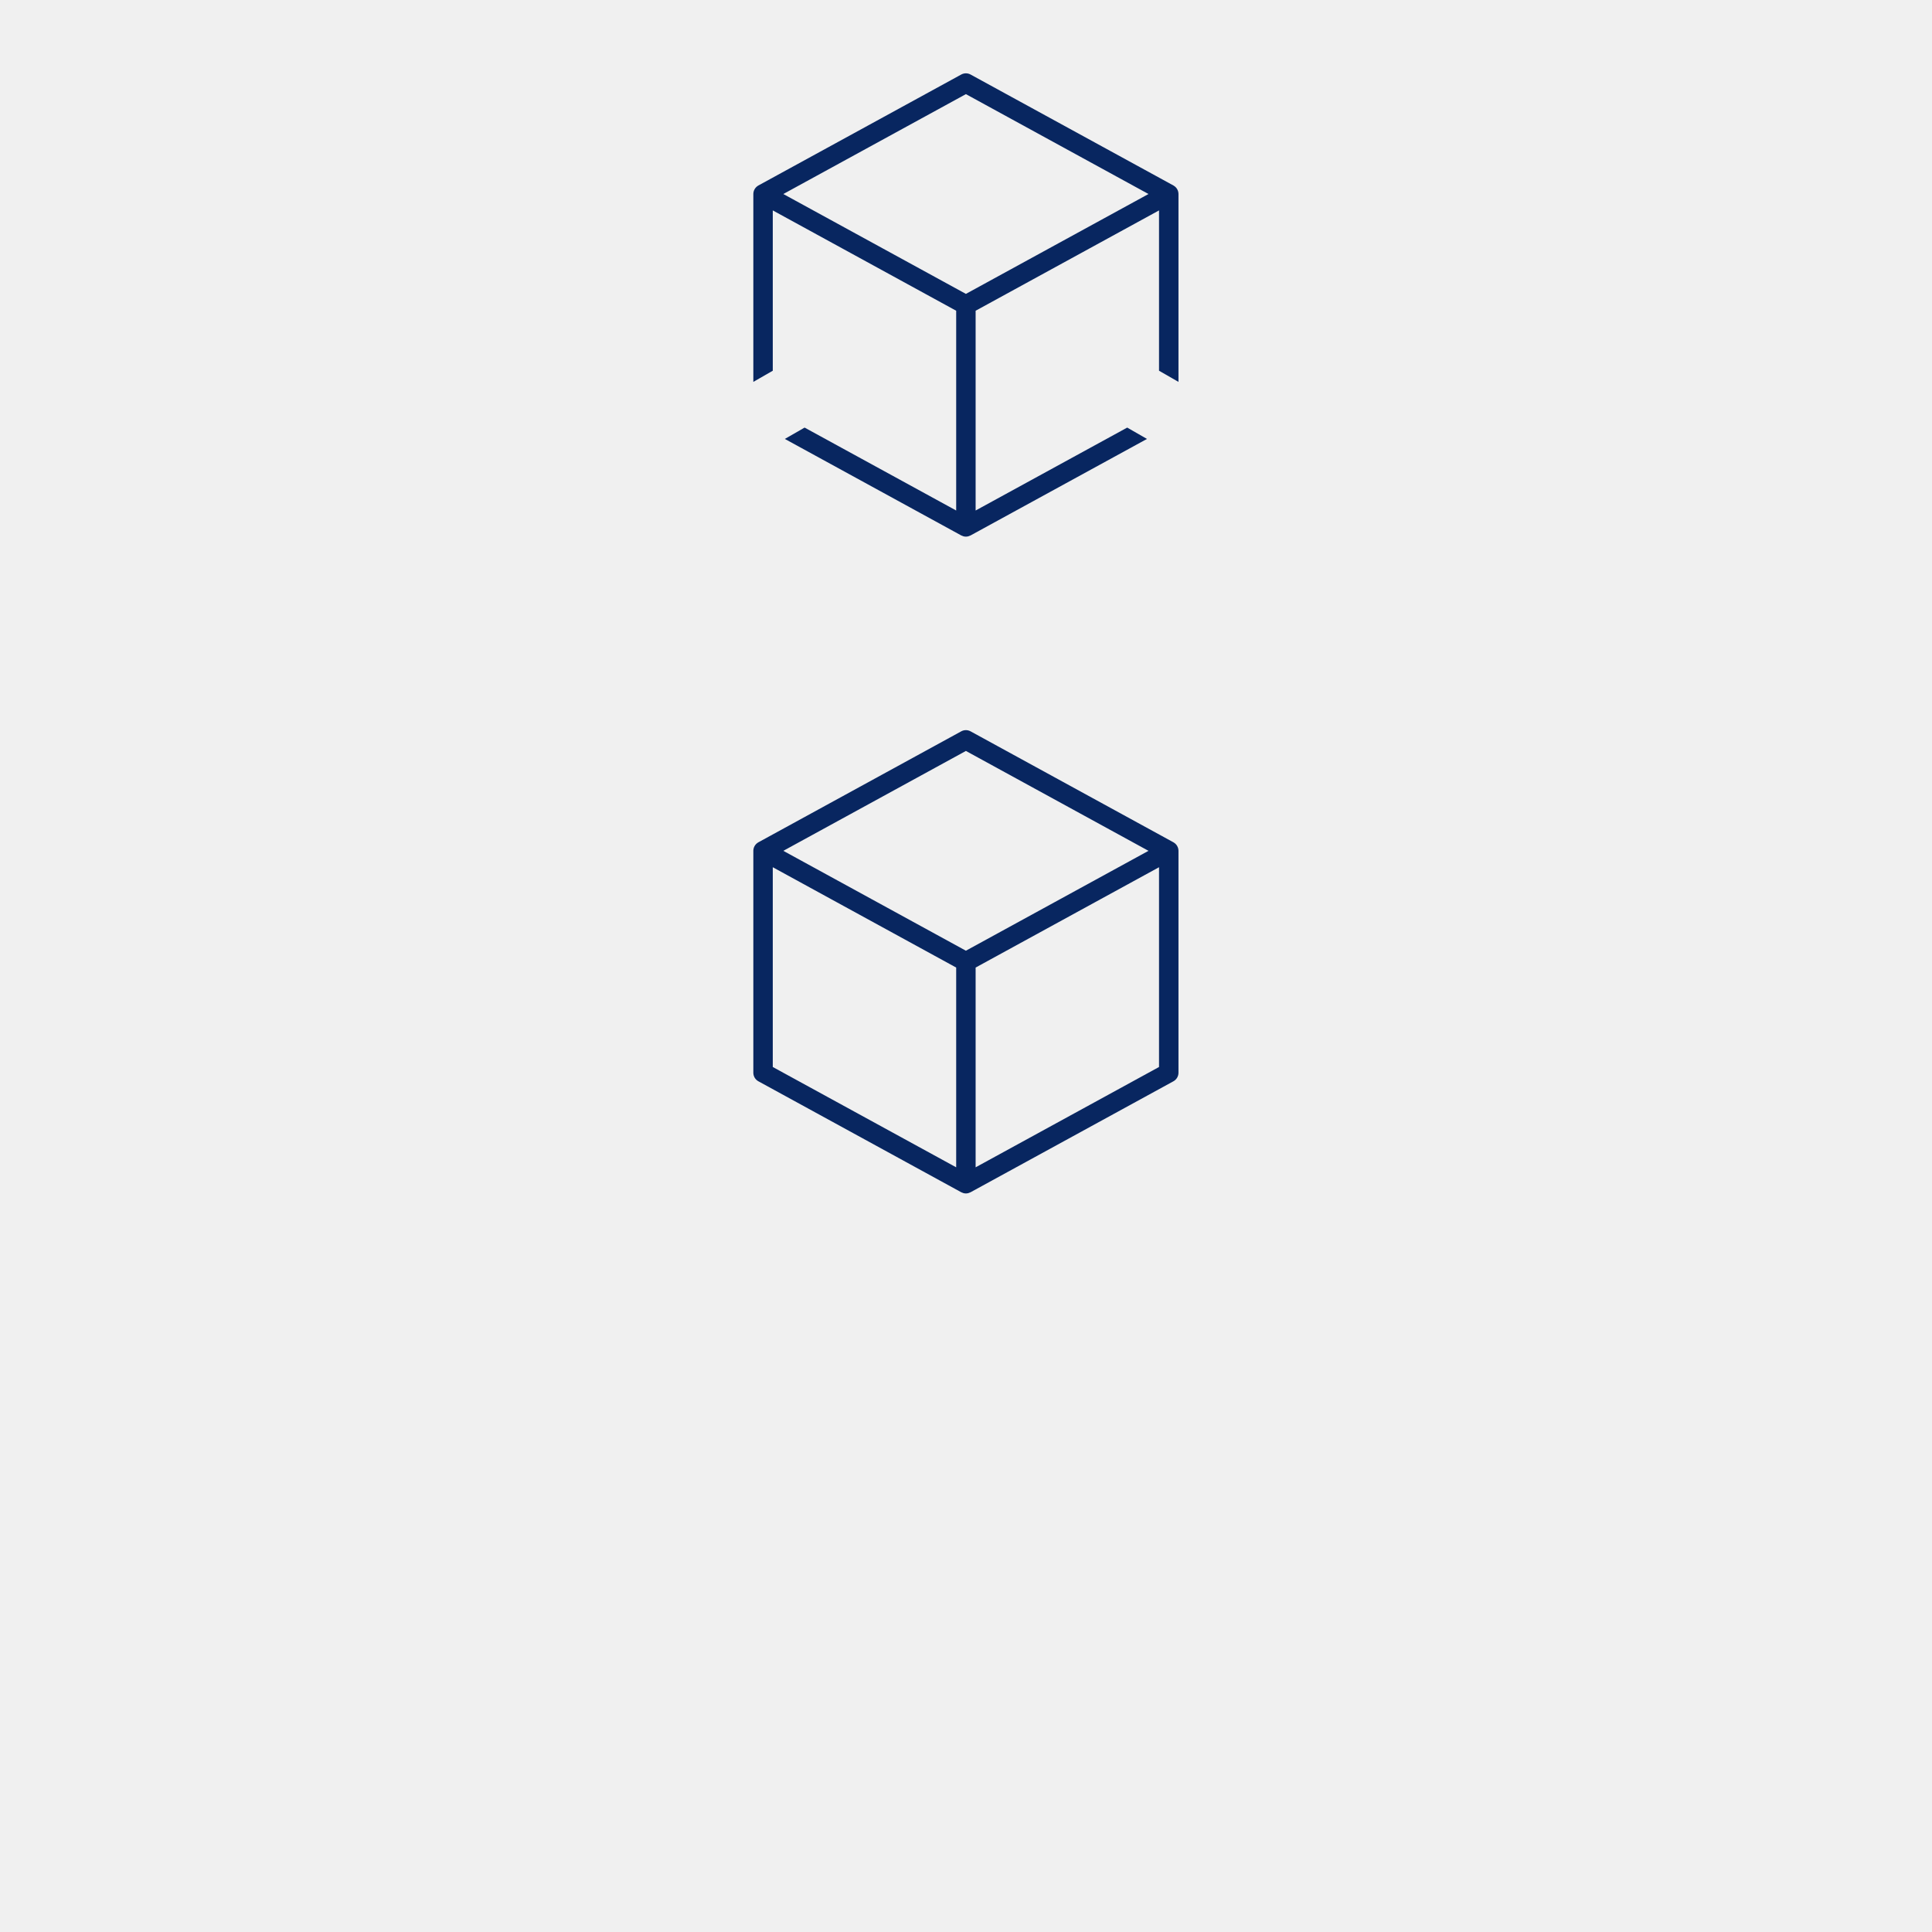
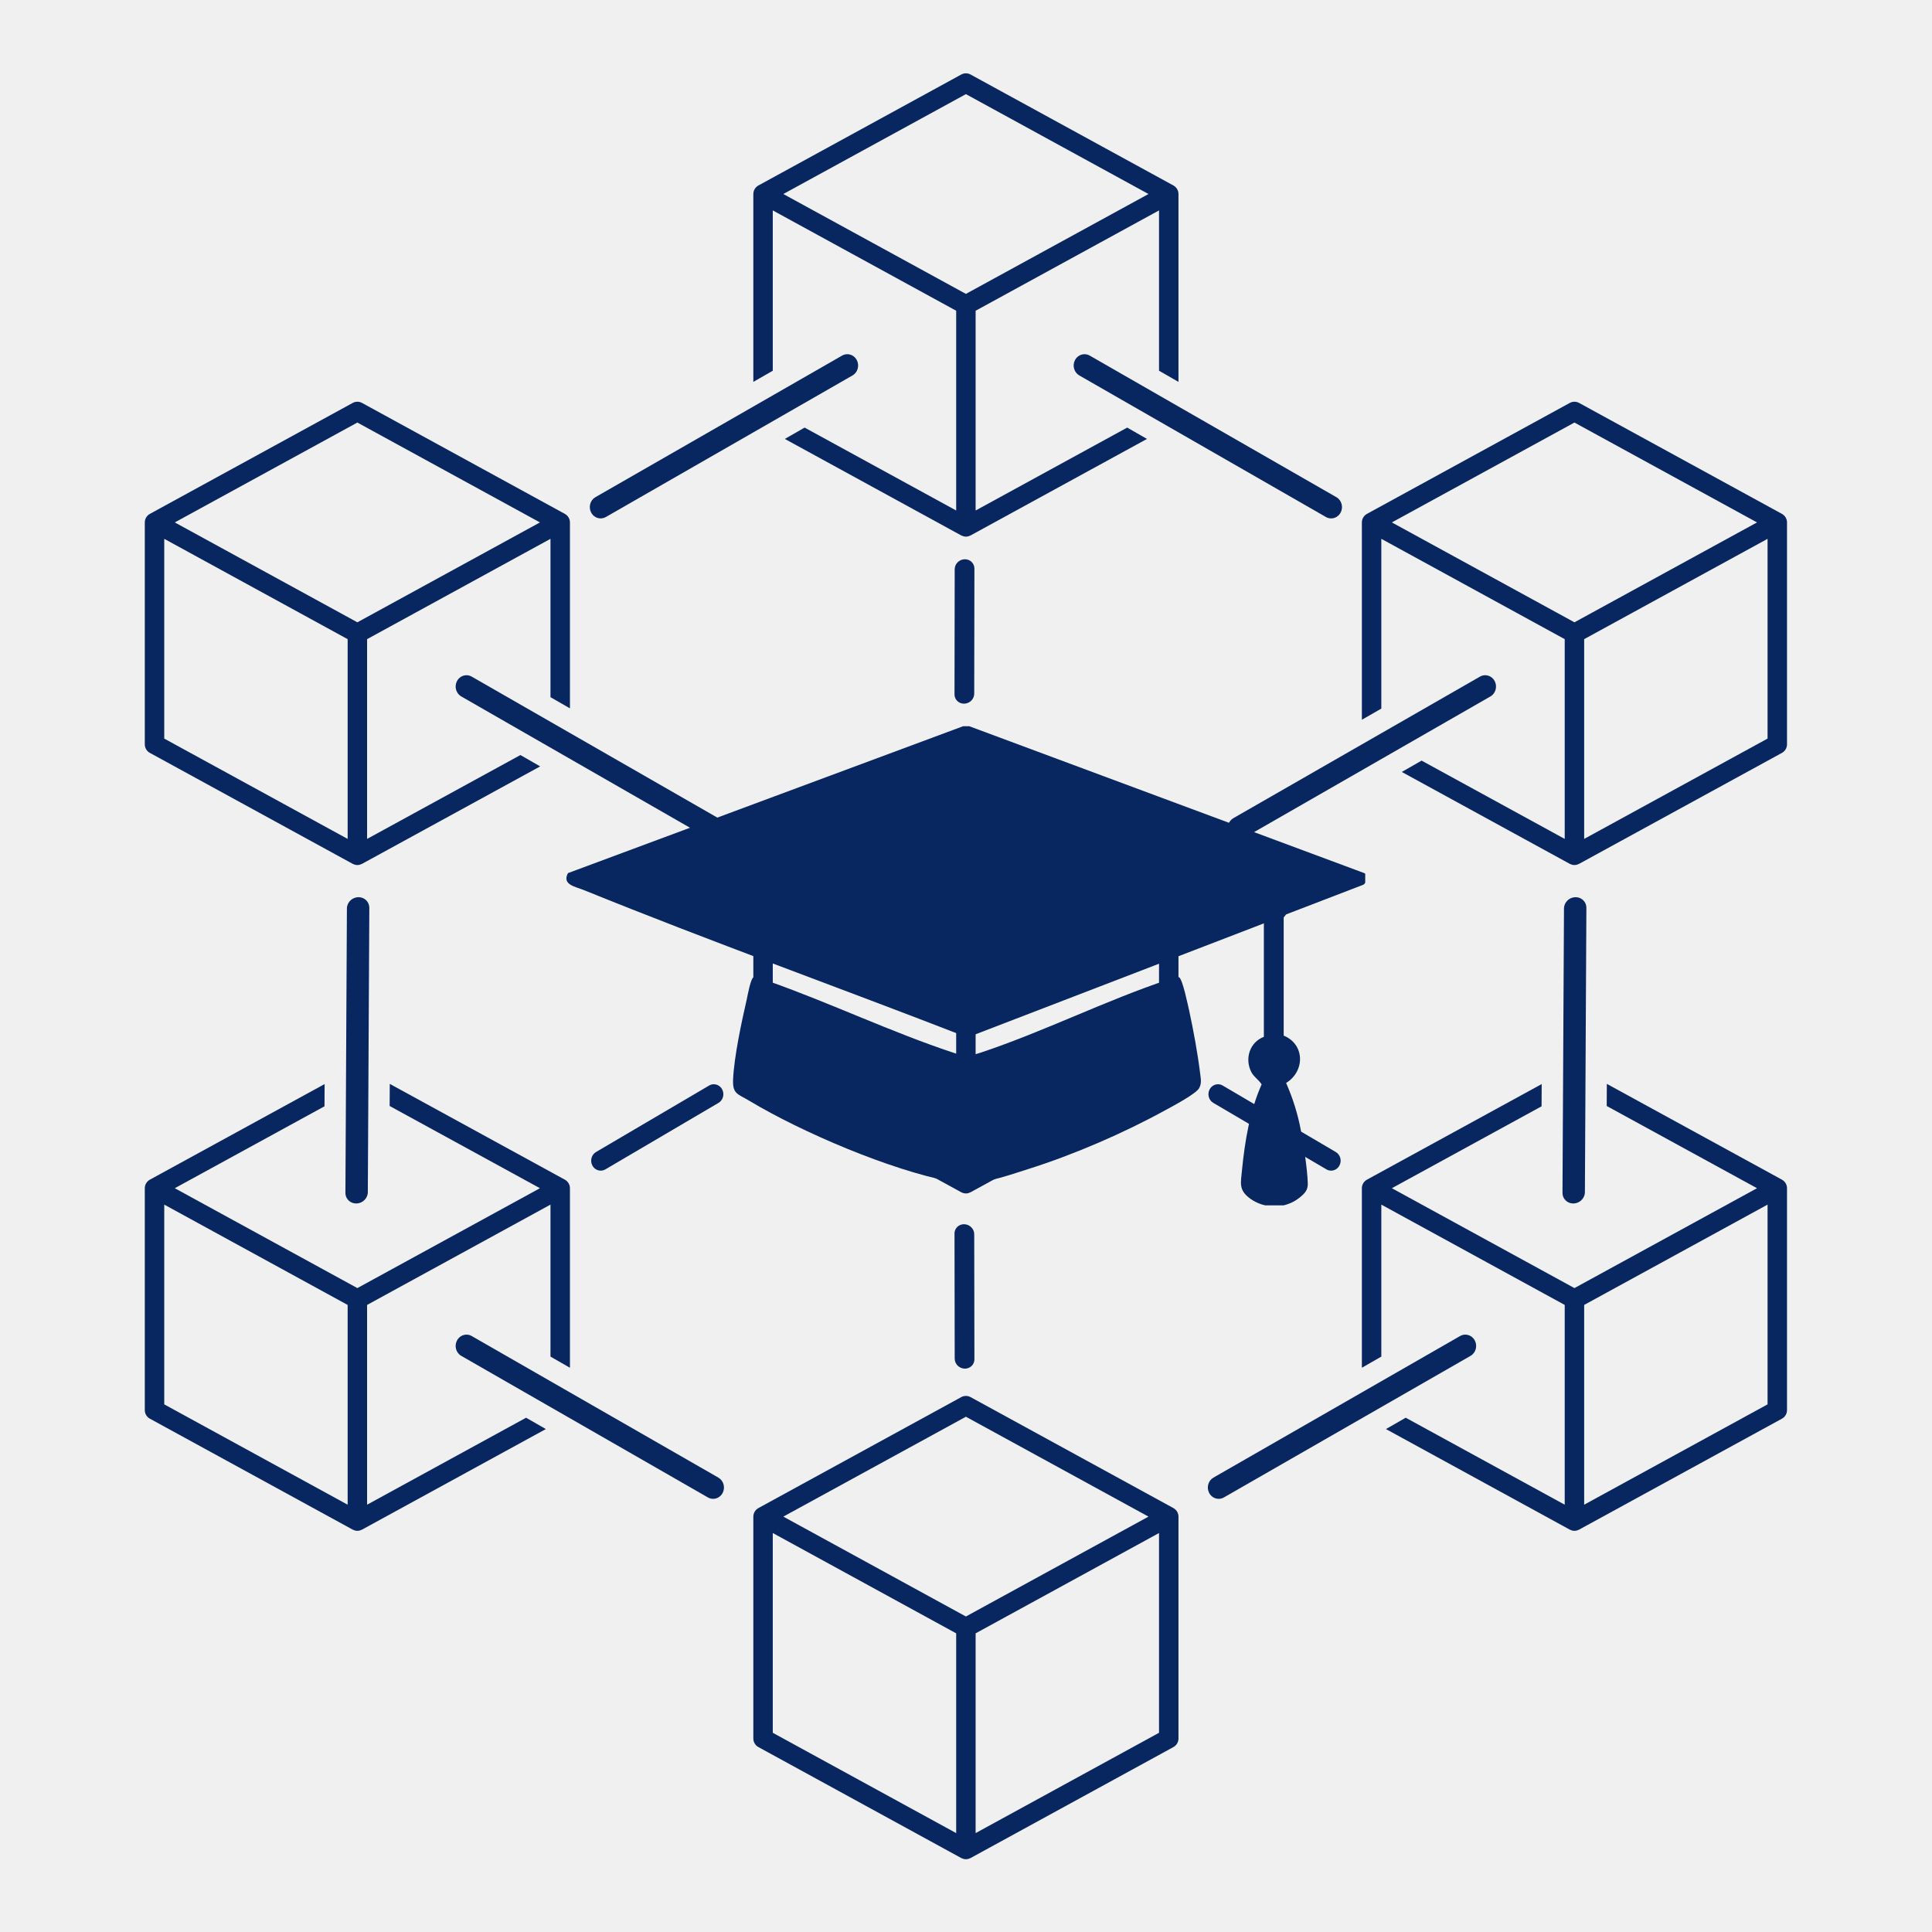
- <svg xmlns="http://www.w3.org/2000/svg" viewBox="0 0 1500 1500" width="32" height="32">
-   <style>
-     .logo-fill { fill: #082660; }
-     @media (prefers-color-scheme: dark) {
-       .logo-fill { fill: #FFFFFF; }
-     }
-   </style>
-   <path class="logo-fill" d="M 749.926 73.082 L 891.684 150.633 L 749.926 228.176 L 608.168 150.633 Z M 599.984 163.363 L 645.941 188.504 L 742.375 241.258 L 742.375 396.352 L 624.691 331.977 L 609.344 340.785 L 746.305 415.715 C 746.375 415.754 746.453 415.766 746.531 415.801 C 746.816 415.93 747.109 416.039 747.406 416.148 C 747.609 416.215 747.797 416.328 748.008 416.383 C 748.637 416.547 749.281 416.637 749.926 416.637 C 750.57 416.637 751.215 416.547 751.84 416.383 C 752.047 416.328 752.242 416.215 752.445 416.148 C 752.742 416.039 753.031 415.93 753.316 415.801 C 753.391 415.766 753.477 415.754 753.547 415.715 L 890.508 340.785 L 875.16 331.977 L 757.473 396.352 L 757.473 241.258 L 845.531 193.086 L 899.867 163.363 L 899.867 287.828 L 914.965 296.496 L 914.965 150.633 C 914.965 149.98 914.871 149.348 914.711 148.738 C 914.711 148.711 914.707 148.688 914.703 148.664 C 914.543 148.07 914.301 147.512 914.012 146.984 C 913.988 146.941 913.973 146.898 913.949 146.863 C 913.652 146.352 913.293 145.875 912.883 145.445 C 912.836 145.398 912.801 145.359 912.762 145.313 C 912.352 144.902 911.879 144.535 911.371 144.219 C 911.332 144.195 911.305 144.16 911.262 144.137 C 911.242 144.125 911.211 144.121 911.188 144.109 C 911.137 144.074 911.094 144.035 911.039 144.008 L 753.547 57.859 C 751.293 56.621 748.559 56.621 746.305 57.859 L 588.816 144.008 C 588.758 144.035 588.715 144.074 588.66 144.109 C 588.633 144.121 588.609 144.125 588.586 144.137 C 588.547 144.16 588.52 144.195 588.48 144.219 C 587.973 144.535 587.5 144.902 587.09 145.313 C 587.047 145.359 587.016 145.398 586.973 145.445 C 586.563 145.875 586.199 146.352 585.902 146.863 C 585.879 146.898 585.863 146.941 585.84 146.977 C 585.547 147.512 585.309 148.07 585.148 148.664 C 585.145 148.688 585.145 148.711 585.137 148.738 C 584.977 149.348 584.887 149.98 584.887 150.633 L 584.887 296.496 L 599.984 287.828 L 599.984 163.363" />
-   <path class="logo-fill" d="M 749.926 583.031 L 891.684 660.582 L 749.926 738.129 L 608.168 660.582 Z M 914.703 658.617 C 914.543 658.023 914.301 657.457 914.012 656.934 C 913.988 656.895 913.973 656.848 913.949 656.813 C 913.652 656.297 913.293 655.828 912.883 655.395 C 912.836 655.348 912.801 655.305 912.762 655.262 C 912.352 654.848 911.879 654.48 911.371 654.168 C 911.332 654.145 911.305 654.109 911.262 654.09 C 911.242 654.07 911.211 654.07 911.188 654.055 C 911.137 654.027 911.094 653.984 911.039 653.957 L 753.547 567.805 C 751.293 566.57 748.559 566.57 746.305 567.805 L 588.816 653.957 C 588.758 653.984 588.715 654.027 588.66 654.055 C 588.641 654.07 588.609 654.07 588.586 654.09 C 588.547 654.109 588.52 654.145 588.48 654.168 C 587.973 654.48 587.5 654.848 587.09 655.262 C 587.047 655.305 587.016 655.348 586.973 655.395 C 586.559 655.828 586.199 656.301 585.902 656.813 C 585.879 656.848 585.863 656.887 585.84 656.93 C 585.547 657.457 585.309 658.023 585.148 658.617 C 585.145 658.637 585.145 658.66 585.137 658.691 C 584.977 659.301 584.887 659.934 584.887 660.582 L 584.887 832.887 C 584.887 835.645 586.391 838.188 588.816 839.512 L 746.305 925.66 C 746.375 925.703 746.453 925.715 746.531 925.75 C 746.816 925.883 747.109 925.988 747.406 926.094 C 747.609 926.168 747.797 926.273 748.008 926.332 C 748.637 926.496 749.281 926.59 749.926 926.59 C 750.57 926.59 751.215 926.496 751.84 926.332 C 752.047 926.273 752.242 926.168 752.445 926.094 C 752.742 925.988 753.031 925.883 753.316 925.75 C 753.391 925.715 753.477 925.703 753.547 925.66 L 911.039 839.512 C 913.457 838.188 914.965 835.645 914.965 832.887 L 914.965 660.582 C 914.965 659.934 914.871 659.301 914.711 658.691 C 914.711 658.66 914.707 658.637 914.703 658.617 M 899.867 828.41 L 757.473 906.301 L 757.473 751.207 L 850.188 700.488 L 899.867 673.316 Z M 599.984 673.316 L 644.797 697.832 L 742.375 751.207 L 742.375 906.301 L 599.984 828.41 Z" />
+ <svg xmlns="http://www.w3.org/2000/svg" width="2000" zoomAndPan="magnify" viewBox="0 0 1500 1500" height="2000" preserveAspectRatio="xMidYMid meet" version="1.0">
+   <defs>
+     <clipPath id="46a9830b0b">
+       <path d="M 584 56.586 L 915 56.586 L 915 417 L 584 417 Z M 584 56.586 " clip-rule="nonzero" />
+     </clipPath>
+     <clipPath id="5adfd8db28">
+       <path d="M 112.059 311 L 443 311 L 443 672 L 112.059 672 Z M 112.059 311 " clip-rule="nonzero" />
+     </clipPath>
+     <clipPath id="25d0f27b5e">
+       <path d="M 112.059 841 L 443 841 L 443 1189 L 112.059 1189 Z M 112.059 841 " clip-rule="nonzero" />
+     </clipPath>
+     <clipPath id="6aa53026d9">
+       <path d="M 584 1083 L 915 1083 L 915 1443.336 L 584 1443.336 Z M 584 1083 " clip-rule="nonzero" />
+     </clipPath>
+     <clipPath id="141b9deff7">
+       <path d="M 1057 311 L 1387.809 311 L 1387.809 672 L 1057 672 Z M 1057 311 " clip-rule="nonzero" />
+     </clipPath>
+     <clipPath id="c3c1a64961">
+       <path d="M 1057 841 L 1387.809 841 L 1387.809 1189 L 1057 1189 Z M 1057 841 " clip-rule="nonzero" />
+     </clipPath>
+     <clipPath id="29770131bf">
+       <path d="M 439.707 563.824 L 1059.957 563.824 L 1059.957 935.824 L 439.707 935.824 Z M 439.707 563.824 " clip-rule="nonzero" />
+     </clipPath>
+   </defs>
+   <g clip-path="url(#46a9830b0b)">
+     <path fill="#082660" d="M 749.926 73.082 L 891.684 150.633 L 749.926 228.176 L 608.168 150.633 Z M 599.984 163.363 L 645.941 188.504 L 742.375 241.258 L 742.375 396.352 L 624.691 331.977 L 609.344 340.785 L 746.305 415.715 C 746.375 415.754 746.453 415.766 746.531 415.801 C 746.816 415.93 747.109 416.039 747.406 416.148 C 747.609 416.215 747.797 416.328 748.008 416.383 C 748.637 416.547 749.281 416.637 749.926 416.637 C 750.57 416.637 751.215 416.547 751.84 416.383 C 752.047 416.328 752.242 416.215 752.445 416.148 C 752.742 416.039 753.031 415.93 753.316 415.801 C 753.391 415.766 753.477 415.754 753.547 415.715 L 890.508 340.785 L 875.16 331.977 L 757.473 396.352 L 757.473 241.258 L 845.531 193.086 L 899.867 163.363 L 899.867 287.828 L 914.965 296.496 L 914.965 150.633 C 914.965 149.98 914.871 149.348 914.711 148.738 C 914.711 148.711 914.707 148.688 914.703 148.664 C 914.543 148.07 914.301 147.512 914.012 146.984 C 913.988 146.941 913.973 146.898 913.949 146.863 C 913.652 146.352 913.293 145.875 912.883 145.445 C 912.836 145.398 912.801 145.359 912.762 145.312 C 912.352 144.902 911.879 144.535 911.371 144.219 C 911.332 144.195 911.305 144.16 911.262 144.137 C 911.242 144.125 911.211 144.121 911.188 144.109 C 911.137 144.074 911.094 144.035 911.039 144.008 L 753.547 57.859 C 751.293 56.621 748.559 56.621 746.305 57.859 L 588.816 144.008 C 588.758 144.035 588.715 144.074 588.66 144.109 C 588.633 144.121 588.609 144.125 588.586 144.137 C 588.547 144.16 588.52 144.195 588.48 144.219 C 587.973 144.535 587.5 144.902 587.09 145.312 C 587.047 145.359 587.016 145.398 586.973 145.445 C 586.562 145.875 586.199 146.352 585.902 146.863 C 585.879 146.898 585.863 146.941 585.84 146.977 C 585.547 147.512 585.309 148.07 585.148 148.664 C 585.145 148.688 585.145 148.711 585.137 148.738 C 584.977 149.348 584.887 149.98 584.887 150.633 L 584.887 296.496 L 599.984 287.828 L 599.984 163.363 " fill-opacity="1" fill-rule="nonzero" />
+   </g>
+   <g clip-path="url(#5adfd8db28)">
+     <path fill="#082660" d="M 277.457 328.059 L 419.215 405.605 L 290.652 475.938 L 277.457 483.156 L 264.879 476.273 L 135.699 405.605 Z M 127.52 418.344 L 269.91 496.234 L 269.91 651.328 L 127.52 573.438 Z M 116.348 584.531 L 273.836 670.688 C 273.906 670.727 273.984 670.742 274.059 670.777 C 274.352 670.902 274.648 671.016 274.945 671.121 C 275.145 671.195 275.332 671.301 275.543 671.359 C 276.168 671.523 276.812 671.609 277.457 671.609 C 278.102 671.609 278.746 671.523 279.375 671.359 C 279.578 671.301 279.773 671.195 279.973 671.121 C 280.27 671.016 280.559 670.902 280.852 670.777 C 280.926 670.742 281.004 670.727 281.078 670.688 L 419.395 595.023 L 404.043 586.215 L 285.008 651.328 L 285.008 496.234 L 401.031 432.762 L 427.398 418.344 L 427.398 541.289 L 442.496 549.957 L 442.496 405.605 C 442.496 404.961 442.406 404.32 442.25 403.711 C 442.238 403.688 442.238 403.66 442.234 403.637 C 442.074 403.051 441.836 402.484 441.543 401.957 C 441.523 401.914 441.504 401.875 441.48 401.836 C 441.184 401.324 440.82 400.848 440.41 400.414 C 440.371 400.375 440.336 400.332 440.297 400.289 C 439.887 399.875 439.41 399.508 438.898 399.195 C 438.863 399.172 438.836 399.133 438.797 399.117 C 438.773 399.098 438.75 399.094 438.727 399.082 C 438.672 399.055 438.625 399.012 438.566 398.984 L 281.078 312.832 C 278.828 311.594 276.09 311.594 273.836 312.832 L 116.348 398.984 C 116.293 399.012 116.246 399.055 116.188 399.082 C 116.168 399.094 116.145 399.098 116.121 399.117 C 116.082 399.133 116.051 399.172 116.02 399.195 C 115.504 399.508 115.031 399.875 114.621 400.289 C 114.582 400.332 114.547 400.375 114.508 400.414 C 114.098 400.848 113.73 401.324 113.434 401.836 C 113.414 401.875 113.395 401.914 113.371 401.957 C 113.082 402.484 112.844 403.051 112.684 403.637 C 112.676 403.66 112.676 403.688 112.664 403.711 C 112.512 404.32 112.422 404.961 112.422 405.605 L 112.422 577.914 C 112.422 580.672 113.926 583.211 116.348 584.531 " fill-opacity="1" fill-rule="nonzero" />
+   </g>
+   <g clip-path="url(#25d0f27b5e)">
+     <path fill="#082660" d="M 127.52 935.254 L 178.527 963.16 L 269.91 1013.148 L 269.91 1168.242 L 127.52 1090.348 Z M 285.008 1168.242 L 285.008 1013.148 L 373.527 964.727 L 427.398 935.254 L 427.398 1053.258 L 442.496 1061.926 L 442.496 922.523 C 442.496 921.871 442.406 921.238 442.25 920.629 C 442.246 920.602 442.238 920.578 442.234 920.551 C 442.074 919.961 441.836 919.398 441.543 918.867 C 441.523 918.832 441.504 918.789 441.48 918.754 C 441.184 918.234 440.82 917.762 440.41 917.328 C 440.371 917.289 440.336 917.242 440.297 917.203 C 439.887 916.785 439.41 916.422 438.906 916.109 C 438.863 916.086 438.836 916.051 438.797 916.027 C 438.773 916.012 438.75 916.012 438.727 915.996 C 438.672 915.965 438.625 915.926 438.566 915.898 L 302.613 841.523 L 302.523 858.688 L 419.215 922.523 L 277.457 1000.066 L 135.699 922.523 L 251.938 858.93 L 252.027 841.672 L 116.348 915.898 C 116.293 915.926 116.246 915.965 116.195 915.996 C 116.168 916.012 116.145 916.012 116.121 916.027 C 116.082 916.051 116.051 916.086 116.02 916.109 C 115.504 916.422 115.031 916.785 114.621 917.203 C 114.582 917.242 114.547 917.289 114.508 917.328 C 114.098 917.762 113.73 918.234 113.434 918.754 C 113.414 918.789 113.395 918.832 113.371 918.867 C 113.082 919.398 112.844 919.961 112.684 920.551 C 112.676 920.578 112.676 920.602 112.664 920.629 C 112.512 921.238 112.422 921.871 112.422 922.523 L 112.422 1094.824 C 112.422 1097.586 113.926 1100.129 116.348 1101.449 L 273.836 1187.598 C 273.906 1187.641 273.984 1187.656 274.059 1187.691 C 274.352 1187.816 274.641 1187.93 274.938 1188.031 C 275.137 1188.105 275.332 1188.215 275.543 1188.273 C 276.168 1188.438 276.812 1188.527 277.457 1188.527 C 278.102 1188.527 278.746 1188.438 279.375 1188.273 C 279.578 1188.215 279.773 1188.105 279.977 1188.031 C 280.273 1187.93 280.566 1187.816 280.852 1187.691 C 280.926 1187.656 281.004 1187.641 281.078 1187.598 L 423.805 1109.523 L 408.457 1100.715 L 285.008 1168.242 " fill-opacity="1" fill-rule="nonzero" />
+   </g>
+   <path fill="#082660" d="M 899.867 828.41 L 757.473 906.301 L 757.473 751.207 L 850.188 700.488 L 899.867 673.316 Z M 599.984 673.316 L 644.797 697.832 L 742.375 751.207 L 742.375 906.301 L 599.984 828.41 Z M 749.926 583.031 L 891.684 660.582 L 749.926 738.129 L 608.168 660.582 Z M 914.703 658.617 C 914.543 658.023 914.301 657.457 914.012 656.934 C 913.988 656.895 913.973 656.848 913.949 656.812 C 913.652 656.297 913.293 655.828 912.883 655.395 C 912.836 655.348 912.801 655.305 912.762 655.262 C 912.352 654.848 911.879 654.48 911.371 654.168 C 911.332 654.145 911.305 654.109 911.262 654.09 C 911.242 654.07 911.211 654.07 911.188 654.055 C 911.137 654.027 911.094 653.984 911.039 653.957 L 753.547 567.805 C 751.293 566.57 748.559 566.57 746.305 567.805 L 588.816 653.957 C 588.758 653.984 588.715 654.027 588.66 654.055 C 588.641 654.07 588.609 654.07 588.586 654.09 C 588.547 654.109 588.52 654.145 588.48 654.168 C 587.973 654.48 587.5 654.848 587.09 655.262 C 587.047 655.305 587.016 655.348 586.973 655.395 C 586.559 655.828 586.199 656.301 585.902 656.812 C 585.879 656.848 585.863 656.887 585.84 656.93 C 585.547 657.457 585.309 658.023 585.148 658.617 C 585.145 658.637 585.145 658.66 585.137 658.691 C 584.977 659.301 584.887 659.934 584.887 660.582 L 584.887 832.887 C 584.887 835.645 586.391 838.188 588.816 839.512 L 746.305 925.66 C 746.375 925.703 746.453 925.715 746.531 925.75 C 746.816 925.883 747.109 925.988 747.406 926.094 C 747.609 926.168 747.797 926.273 748.008 926.332 C 748.637 926.496 749.281 926.59 749.926 926.59 C 750.57 926.59 751.215 926.496 751.84 926.332 C 752.047 926.273 752.242 926.168 752.445 926.094 C 752.742 925.988 753.031 925.883 753.316 925.75 C 753.391 925.715 753.477 925.703 753.547 925.66 L 911.039 839.512 C 913.457 838.188 914.965 835.645 914.965 832.887 L 914.965 660.582 C 914.965 659.934 914.871 659.301 914.711 658.691 C 914.711 658.66 914.707 658.637 914.703 658.617 " fill-opacity="1" fill-rule="nonzero" />
+   <g clip-path="url(#6aa53026d9)">
+     <path fill="#082660" d="M 899.867 1345.328 L 757.473 1423.215 L 757.473 1268.121 L 846.883 1219.215 L 899.867 1190.234 Z M 599.984 1190.234 L 644.102 1214.363 L 742.375 1268.121 L 742.375 1423.215 L 599.984 1345.328 Z M 749.926 1099.949 L 891.684 1177.496 L 749.926 1255.039 L 731.961 1245.215 L 608.168 1177.496 Z M 914.703 1175.527 C 914.543 1174.941 914.301 1174.375 914.012 1173.848 C 913.988 1173.805 913.973 1173.766 913.949 1173.727 C 913.652 1173.215 913.293 1172.738 912.883 1172.309 C 912.836 1172.266 912.801 1172.223 912.762 1172.18 C 912.348 1171.766 911.879 1171.398 911.367 1171.082 C 911.332 1171.059 911.305 1171.023 911.262 1171 C 911.242 1170.988 911.219 1170.984 911.195 1170.973 C 911.137 1170.938 911.094 1170.902 911.039 1170.871 L 753.547 1084.715 C 751.293 1083.484 748.559 1083.484 746.305 1084.715 L 588.816 1170.871 C 588.758 1170.902 588.715 1170.938 588.656 1170.973 C 588.633 1170.984 588.609 1170.988 588.586 1171 C 588.547 1171.023 588.52 1171.059 588.484 1171.082 C 587.973 1171.398 587.5 1171.766 587.09 1172.18 C 587.047 1172.223 587.016 1172.266 586.973 1172.309 C 586.562 1172.738 586.199 1173.215 585.902 1173.727 C 585.879 1173.766 585.863 1173.805 585.84 1173.848 C 585.547 1174.375 585.309 1174.934 585.148 1175.527 C 585.145 1175.551 585.145 1175.578 585.137 1175.602 C 584.977 1176.211 584.887 1176.844 584.887 1177.496 L 584.887 1349.797 C 584.887 1352.559 586.391 1355.102 588.816 1356.422 L 746.305 1442.578 C 746.375 1442.617 746.453 1442.629 746.531 1442.668 C 746.816 1442.793 747.109 1442.906 747.406 1443.012 C 747.609 1443.078 747.797 1443.191 748.008 1443.242 C 748.637 1443.41 749.281 1443.5 749.926 1443.5 C 750.57 1443.5 751.215 1443.41 751.84 1443.242 C 752.047 1443.191 752.242 1443.078 752.445 1443.012 C 752.738 1442.906 753.031 1442.793 753.316 1442.668 C 753.398 1442.629 753.477 1442.617 753.547 1442.578 L 911.039 1356.422 C 913.457 1355.102 914.965 1352.559 914.965 1349.797 L 914.965 1177.496 C 914.965 1176.844 914.871 1176.211 914.711 1175.602 C 914.711 1175.578 914.707 1175.551 914.703 1175.527 " fill-opacity="1" fill-rule="nonzero" />
+   </g>
+   <g clip-path="url(#141b9deff7)">
+     <path fill="#082660" d="M 1372.332 573.438 L 1229.941 651.328 L 1229.941 496.234 L 1319.352 447.324 L 1372.332 418.344 Z M 1222.391 328.059 L 1364.148 405.605 L 1267.391 458.539 L 1222.391 483.156 L 1208.023 475.293 L 1080.633 405.605 Z M 1387.18 403.711 C 1387.176 403.688 1387.176 403.66 1387.168 403.637 C 1387.008 403.051 1386.77 402.484 1386.477 401.957 C 1386.457 401.914 1386.438 401.875 1386.414 401.836 C 1386.121 401.324 1385.762 400.848 1385.344 400.414 C 1385.309 400.375 1385.27 400.332 1385.23 400.289 C 1384.82 399.875 1384.348 399.508 1383.832 399.195 C 1383.797 399.172 1383.77 399.133 1383.73 399.117 C 1383.707 399.098 1383.684 399.094 1383.66 399.082 C 1383.605 399.055 1383.559 399.012 1383.508 398.984 L 1226.012 312.832 C 1223.754 311.594 1221.023 311.594 1218.766 312.832 L 1061.281 398.984 C 1061.227 399.012 1061.18 399.055 1061.125 399.082 C 1061.102 399.094 1061.078 399.098 1061.055 399.117 C 1061.016 399.133 1060.988 399.172 1060.953 399.195 C 1060.438 399.508 1059.965 399.875 1059.555 400.289 C 1059.516 400.332 1059.477 400.375 1059.441 400.414 C 1059.031 400.848 1058.664 401.324 1058.371 401.836 C 1058.348 401.875 1058.328 401.914 1058.305 401.957 C 1058.016 402.484 1057.777 403.051 1057.617 403.637 C 1057.609 403.66 1057.605 403.688 1057.598 403.711 C 1057.445 404.32 1057.355 404.961 1057.355 405.605 L 1057.355 558.816 L 1072.453 550.152 L 1072.453 418.344 L 1116.574 442.477 L 1214.844 496.234 L 1214.844 651.328 L 1103.711 590.535 L 1088.355 599.344 L 1218.766 670.688 C 1218.84 670.727 1218.926 670.742 1218.996 670.777 C 1219.285 670.902 1219.582 671.016 1219.871 671.121 C 1220.078 671.195 1220.27 671.301 1220.473 671.359 C 1221.105 671.523 1221.75 671.609 1222.391 671.609 C 1223.035 671.609 1223.68 671.523 1224.309 671.359 C 1224.512 671.301 1224.707 671.195 1224.906 671.121 C 1225.203 671.016 1225.5 670.902 1225.785 670.777 C 1225.863 670.742 1225.938 670.727 1226.012 670.688 L 1383.508 584.531 C 1385.926 583.211 1387.43 580.672 1387.43 577.914 L 1387.43 405.605 C 1387.43 404.961 1387.34 404.32 1387.18 403.711 " fill-opacity="1" fill-rule="nonzero" />
+   </g>
+   <g clip-path="url(#c3c1a64961)">
+     <path fill="#082660" d="M 1372.332 1090.348 L 1229.941 1168.242 L 1229.941 1013.148 L 1301.352 974.086 L 1372.332 935.254 Z M 1387.168 920.551 C 1387.008 919.961 1386.77 919.398 1386.477 918.867 C 1386.457 918.832 1386.438 918.789 1386.414 918.754 C 1386.121 918.234 1385.762 917.762 1385.344 917.328 C 1385.309 917.289 1385.27 917.242 1385.23 917.203 C 1384.82 916.785 1384.348 916.422 1383.832 916.109 C 1383.797 916.086 1383.77 916.051 1383.73 916.027 C 1383.707 916.012 1383.684 916.012 1383.656 915.996 C 1383.605 915.965 1383.559 915.926 1383.508 915.898 L 1247.547 841.523 L 1247.457 858.688 L 1364.148 922.523 L 1222.391 1000.066 L 1080.633 922.523 L 1196.871 858.938 L 1196.961 841.672 L 1061.281 915.898 C 1061.227 915.926 1061.18 915.965 1061.125 915.996 C 1061.105 916.012 1061.078 916.012 1061.055 916.027 C 1061.016 916.051 1060.988 916.086 1060.945 916.109 C 1060.438 916.422 1059.965 916.785 1059.555 917.203 C 1059.516 917.242 1059.477 917.289 1059.441 917.328 C 1059.031 917.762 1058.664 918.234 1058.371 918.75 C 1058.348 918.789 1058.328 918.832 1058.305 918.875 C 1058.016 919.398 1057.777 919.961 1057.617 920.551 C 1057.609 920.578 1057.605 920.602 1057.598 920.629 C 1057.445 921.238 1057.355 921.871 1057.355 922.523 L 1057.355 1061.926 L 1072.453 1053.258 L 1072.453 935.254 L 1140.383 972.414 L 1214.844 1013.148 L 1214.844 1168.242 L 1091.395 1100.711 L 1076.043 1109.523 L 1218.766 1187.598 C 1218.84 1187.641 1218.926 1187.656 1218.996 1187.691 C 1219.285 1187.816 1219.574 1187.93 1219.867 1188.031 C 1220.07 1188.105 1220.266 1188.215 1220.477 1188.273 C 1221.105 1188.438 1221.75 1188.527 1222.391 1188.527 C 1223.035 1188.527 1223.68 1188.438 1224.309 1188.273 C 1224.52 1188.215 1224.707 1188.105 1224.914 1188.031 C 1225.203 1187.93 1225.5 1187.816 1225.785 1187.691 C 1225.859 1187.656 1225.938 1187.641 1226.012 1187.598 L 1383.508 1101.449 C 1385.926 1100.129 1387.43 1097.586 1387.43 1094.824 L 1387.43 922.523 C 1387.43 921.871 1387.34 921.238 1387.18 920.629 C 1387.176 920.602 1387.176 920.578 1387.168 920.551 " fill-opacity="1" fill-rule="nonzero" />
+   </g>
+   <path fill="#082660" d="M 1221.492 934.371 C 1221.594 934.371 1221.691 934.371 1221.789 934.367 C 1226.594 934.211 1230.5 930.273 1230.512 925.574 L 1230.91 849.633 L 1231.004 832.469 L 1231.668 704.801 C 1231.68 700.199 1227.957 696.566 1223.289 696.566 C 1223.191 696.566 1223.094 696.574 1222.996 696.574 C 1218.191 696.73 1214.285 700.668 1214.273 705.371 L 1213.605 832.57 L 1213.516 849.832 L 1213.109 926.145 C 1213.109 927.621 1213.492 928.996 1214.164 930.188 C 1215.59 932.699 1218.328 934.371 1221.492 934.371 " fill-opacity="1" fill-rule="nonzero" />
+   <path fill="#082660" d="M 278.062 696.574 C 273.258 696.73 269.352 700.668 269.34 705.371 L 268.672 832.57 L 268.582 849.832 L 268.18 926.145 C 268.176 927.621 268.559 928.996 269.23 930.188 C 270.656 932.699 273.395 934.371 276.562 934.371 C 276.66 934.371 276.758 934.371 276.859 934.367 C 281.66 934.211 285.566 930.273 285.578 925.574 L 285.977 849.633 L 286.066 832.469 L 286.742 704.801 C 286.754 700.199 283.023 696.566 278.352 696.566 C 278.258 696.566 278.16 696.574 278.062 696.574 " fill-opacity="1" fill-rule="nonzero" />
+   <path fill="#082660" d="M 466.363 402.484 C 467.734 402.484 469.117 402.137 470.395 401.406 L 592.27 331.453 L 607.625 322.637 L 661.871 291.5 C 665.957 289.168 667.453 283.832 665.219 279.574 C 663.691 276.652 660.801 275.004 657.824 275.004 C 656.457 275.004 655.07 275.352 653.789 276.082 L 599.984 306.965 L 584.887 315.629 L 462.309 385.992 C 458.227 388.324 456.727 393.66 458.965 397.918 C 460.496 400.832 463.383 402.484 466.363 402.484 " fill-opacity="1" fill-rule="nonzero" />
+   <path fill="#082660" d="M 899.867 306.965 L 846.062 276.082 C 844.781 275.352 843.395 275.004 842.027 275.004 C 839.051 275.004 836.16 276.652 834.625 279.574 C 832.391 283.832 833.895 289.168 837.977 291.5 L 892.227 322.637 L 907.578 331.453 L 1029.449 401.406 C 1030.734 402.137 1032.117 402.484 1033.488 402.484 C 1036.469 402.484 1039.355 400.832 1040.887 397.918 C 1043.117 393.66 1041.625 388.324 1037.535 385.992 L 914.965 315.629 L 899.867 306.965 " fill-opacity="1" fill-rule="nonzero" />
+   <path fill="#082660" d="M 1086.637 581.195 L 1157.137 540.73 C 1161.219 538.406 1162.719 533.066 1160.484 528.809 C 1158.953 525.891 1156.062 524.242 1153.082 524.242 C 1151.719 524.242 1150.328 524.59 1149.051 525.32 L 1072.453 569.285 L 1057.355 577.945 L 957.574 635.227 C 953.492 637.555 951.992 642.895 954.227 647.148 C 955.754 650.07 958.645 651.723 961.621 651.723 C 962.988 651.723 964.375 651.375 965.656 650.645 L 1071.289 590.012 L 1086.637 581.195 " fill-opacity="1" fill-rule="nonzero" />
+   <path fill="#082660" d="M 557.707 1147.195 L 442.496 1081.062 L 427.398 1072.395 L 366.234 1037.289 C 364.953 1036.555 363.566 1036.203 362.199 1036.203 C 359.215 1036.203 356.332 1037.859 354.797 1040.777 C 352.562 1045.031 354.062 1050.375 358.145 1052.699 L 425.523 1091.375 L 440.465 1099.949 L 549.621 1162.609 C 550.906 1163.344 552.289 1163.691 553.66 1163.691 C 556.637 1163.691 559.527 1162.039 561.059 1159.117 C 563.289 1154.863 561.789 1149.523 557.707 1147.195 " fill-opacity="1" fill-rule="nonzero" />
+   <path fill="#082660" d="M 1145.055 1040.777 C 1143.52 1037.859 1140.633 1036.203 1137.652 1036.203 C 1136.285 1036.203 1134.898 1036.555 1133.617 1037.289 L 1072.453 1072.395 L 1057.355 1081.062 L 942.145 1147.195 C 938.062 1149.523 936.555 1154.863 938.793 1159.117 C 940.324 1162.039 943.211 1163.691 946.191 1163.691 C 947.562 1163.691 948.945 1163.344 950.23 1162.609 L 1059.383 1099.949 L 1074.328 1091.375 L 1141.699 1052.699 C 1145.785 1050.375 1147.289 1045.031 1145.055 1040.777 " fill-opacity="1" fill-rule="nonzero" />
+   <path fill="#082660" d="M 557.707 635.227 L 442.496 569.094 L 427.398 560.426 L 366.234 525.32 C 364.953 524.59 363.566 524.242 362.199 524.242 C 359.215 524.242 356.332 525.891 354.797 528.809 C 352.562 533.066 354.062 538.406 358.145 540.73 L 421.109 576.875 L 436.465 585.691 L 549.621 650.645 C 550.906 651.375 552.289 651.723 553.66 651.723 C 556.637 651.723 559.527 650.07 561.059 647.148 C 563.289 642.895 561.789 637.555 557.707 635.227 " fill-opacity="1" fill-rule="nonzero" />
+   <path fill="#082660" d="M 949.203 842.754 C 948.078 842.117 946.855 841.809 945.656 841.809 C 943.035 841.809 940.492 843.262 939.141 845.832 C 937.172 849.574 938.496 854.273 942.086 856.324 L 1029.898 907.938 C 1031.027 908.578 1032.25 908.883 1033.453 908.883 C 1036.074 908.883 1038.617 907.43 1039.965 904.859 C 1041.93 901.117 1040.609 896.422 1037.016 894.367 L 949.203 842.754 " fill-opacity="1" fill-rule="nonzero" />
+   <path fill="#082660" d="M 748.785 434.215 C 744.559 434.422 741.18 437.934 741.23 442.074 L 741.082 539.188 C 741.098 540.484 741.453 541.695 742.062 542.734 C 743.336 544.895 745.707 546.32 748.449 546.32 C 748.574 546.32 748.699 546.32 748.824 546.312 C 753.051 546.109 756.438 542.598 756.387 538.457 L 756.527 441.344 C 756.484 437.336 753.215 434.211 749.16 434.211 C 749.035 434.211 748.91 434.211 748.785 434.215 " fill-opacity="1" fill-rule="nonzero" />
+   <path fill="#082660" d="M 748.785 1062.598 C 748.91 1062.605 749.035 1062.605 749.16 1062.605 C 753.215 1062.605 756.484 1059.48 756.527 1055.473 L 756.387 958.359 C 756.438 954.219 753.051 950.699 748.824 950.5 C 748.699 950.496 748.574 950.496 748.449 950.496 C 745.711 950.496 743.336 951.922 742.062 954.082 C 741.453 955.121 741.098 956.328 741.082 957.629 L 741.23 1054.742 C 741.18 1058.883 744.559 1062.395 748.785 1062.598 " fill-opacity="1" fill-rule="nonzero" />
+   <path fill="#082660" d="M 466.398 908.883 C 467.602 908.883 468.82 908.578 469.949 907.938 L 557.766 856.324 C 561.355 854.273 562.672 849.574 560.711 845.832 C 559.359 843.262 556.816 841.809 554.195 841.809 C 552.992 841.809 551.77 842.117 550.641 842.754 L 462.836 894.367 C 459.242 896.422 457.918 901.117 459.887 904.859 C 461.234 907.43 463.777 908.883 466.398 908.883 " fill-opacity="1" fill-rule="nonzero" />
+   <g clip-path="url(#29770131bf)">
+     <path fill="#082660" d="M 981.414 716.848 L 751.094 805.457 C 652.117 766.965 551.723 730.988 453.375 691.082 C 446.934 688.414 436.094 687 440.961 677.887 L 747.797 563.824 L 752.508 563.824 C 752.508 563.824 1059.656 678.043 1059.656 678.043 C 1061.227 680.086 1061.07 685.898 1058.242 687 L 998.539 709.938 L 996.656 712.293 L 996.656 804.043 C 1013.152 810.801 1013.309 831.695 998.539 840.809 C 1003.723 852.59 1007.652 865.004 1010.008 877.727 C 1012.207 889.512 1014.879 906.48 1015.352 918.418 C 1015.664 923.918 1012.992 926.59 1008.91 929.887 C 997.91 938.688 982.199 938.844 970.73 930.672 C 961.461 923.918 963.348 918.578 964.289 908.363 C 966.488 886.055 970.418 862.332 979.531 841.906 C 977.172 838.137 973.09 835.938 971.203 831.695 C 966.332 821.324 970.574 809.07 981.258 804.988 L 981.258 717.32 Z M 981.414 716.848 " fill-opacity="1" fill-rule="nonzero" />
+   </g>
+   <path fill="#082660" d="M 585.188 758.641 C 587.703 757.855 594.613 761.152 597.598 762.098 C 645.047 778.906 692.492 801.531 739.941 817.242 C 750.309 820.699 751.566 820.383 761.934 817.086 C 810.48 800.902 858.555 776.707 907.102 760.523 C 909.773 759.582 912.445 758.168 915.273 758.641 C 918.102 759.582 922.344 780.793 923.285 784.719 C 926.586 799.961 929.883 817.871 931.77 833.266 C 932.238 837.352 933.184 840.965 930.984 844.891 C 928.469 849.293 910.715 858.719 905.219 861.703 C 872.383 879.77 833.891 896.426 798.07 907.734 C 778.273 914.02 758.637 921.402 737.738 917.32 C 690.766 908.207 622.895 879.301 581.73 854.633 C 572.934 849.293 568.691 849.605 569.164 838.137 C 569.949 820.383 575.762 793.359 579.848 775.609 C 580.473 772.621 582.832 759.426 585.188 758.641 Z M 585.188 758.641 " fill-opacity="1" fill-rule="nonzero" />
</svg>
